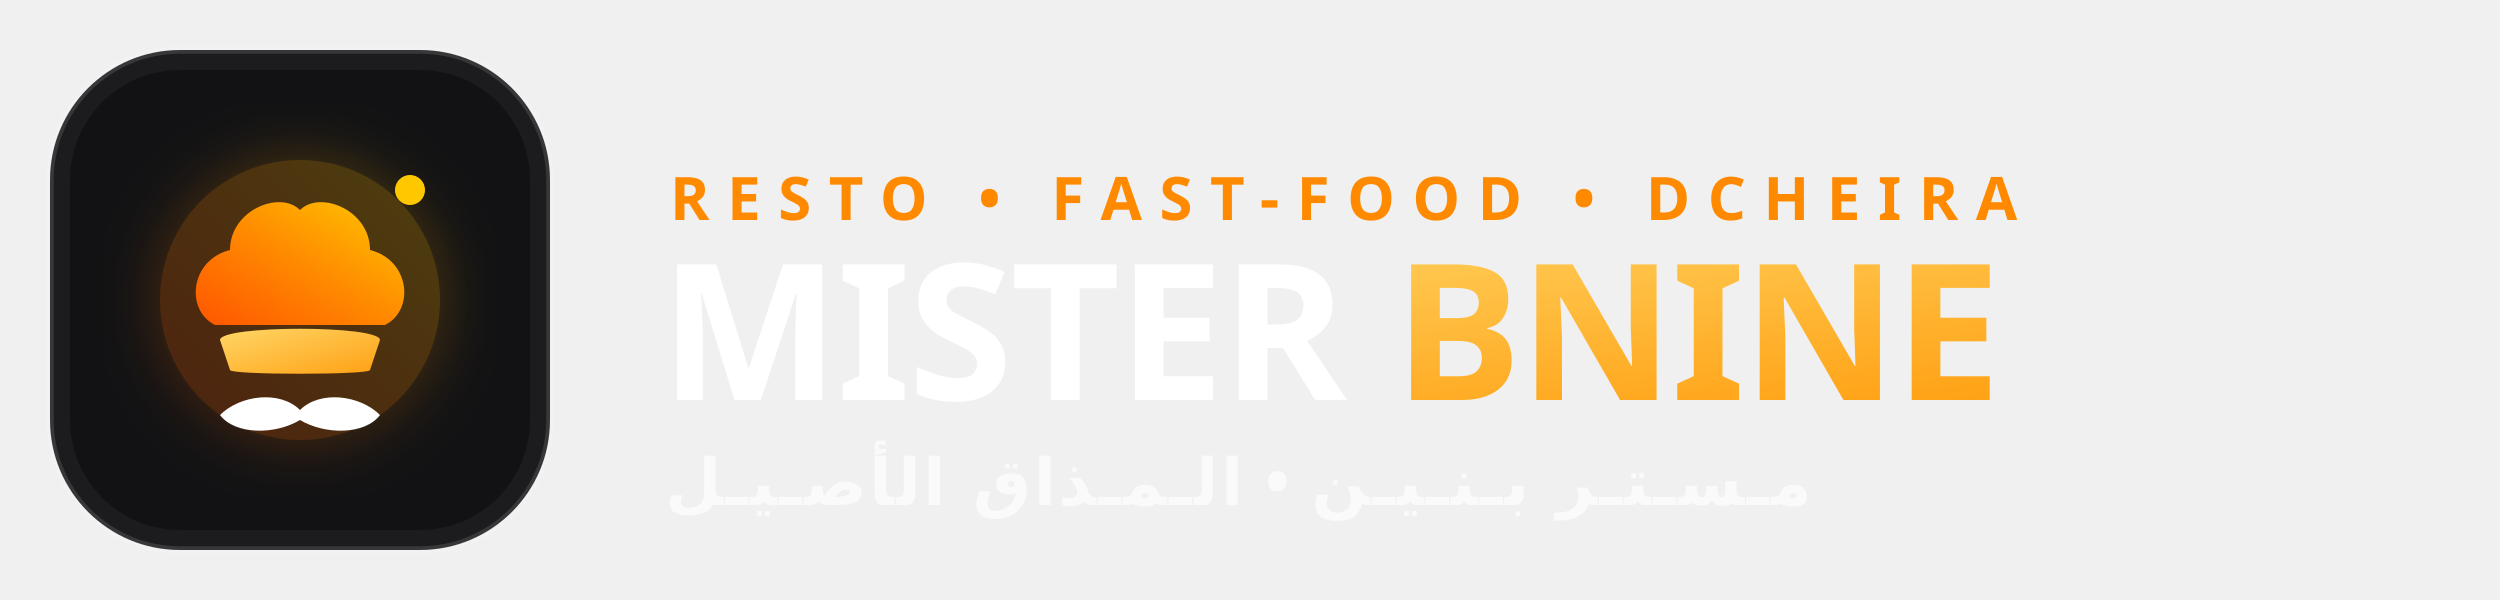
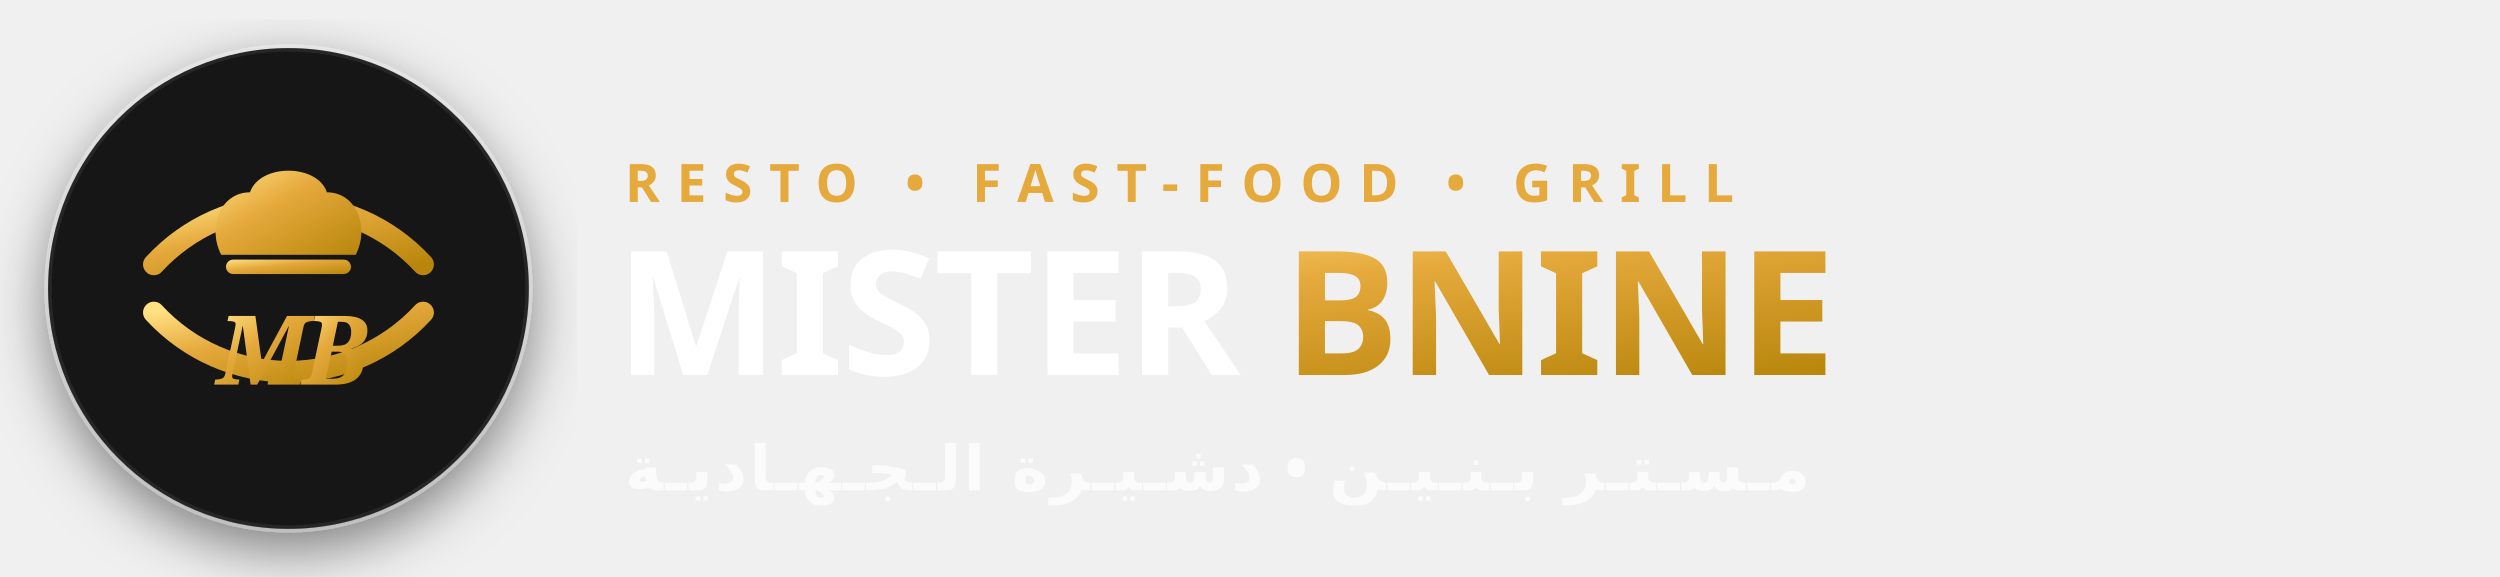
- <svg xmlns="http://www.w3.org/2000/svg" viewBox="0 0 500 120" fill="none">
+ <svg xmlns="http://www.w3.org/2000/svg" viewBox="0 0 520 120" fill="none">
  <defs>
-     <linearGradient id="flameGrad" x1="0%" y1="100%" x2="100%" y2="0%">
-       <stop offset="0%" stop-color="#FF5500" />
-       <stop offset="50%" stop-color="#FF8A00" />
-       <stop offset="100%" stop-color="#FFC700" />
+     <linearGradient id="goldOven" x1="0%" y1="0%" x2="100%" y2="100%">
+       <stop offset="0%" stop-color="#FFE082" />
+       <stop offset="40%" stop-color="#E5A93C" />
+       <stop offset="100%" stop-color="#B8860B" />
    </linearGradient>
-     <linearGradient id="goldGrad" x1="0%" y1="0%" x2="100%" y2="100%">
-       <stop offset="0%" stop-color="#FFD666" />
-       <stop offset="100%" stop-color="#FFA114" />
-     </linearGradient>
-     <filter id="glow" x="-20%" y="-20%" width="140%" height="140%">
-       <feGaussianBlur stdDeviation="6" result="blur" />
-       <feComposite in="SourceGraphic" in2="blur" operator="over" />
+     <filter id="shadow" x="-10%" y="-10%" width="120%" height="120%">
+       <feDropShadow dx="0" dy="4" stdDeviation="6" flood-color="rgba(0,0,0,0.5)" />
    </filter>
  </defs>
-   <g transform="translate(10, 10)">
-     <rect width="100" height="100" rx="26" fill="#1C1C1F" stroke="rgba(255,255,255,0.12)" stroke-width="1.5" />
-     <rect x="4" y="4" width="92" height="92" rx="22" fill="#121214" />
-     <circle cx="50" cy="50" r="28" fill="url(#flameGrad)" opacity="0.25" filter="url(#glow)" />
-     <path d="M34 58 C34 55 66 55 66 58 L64 64 C64 65 36 65 36 64 Z" fill="url(#goldGrad)" />
-     <path d="M33 55 C27 52 28 42 36 40 C36 32 46 28 50 32 C54 28 64 32 64 40 C72 42 73 52 67 55 Z" fill="url(#flameGrad)" />
-     <path d="M50 72 C46 68 38 69 34 73 C37 77 45 77 50 74 C55 77 63 77 66 73 C62 69 54 68 50 72 Z" fill="#FFFFFF" />
-     <circle cx="72" cy="28" r="3" fill="#FFC700" />
+   <g transform="translate(10, 10)" filter="url(#shadow)">
+     <rect width="100" height="100" rx="50" fill="#141416" stroke="rgba(255,255,255,0.08)" stroke-width="1.5" />
+     <path d="M 22 45 A 38 38 0 0 1 78 45" fill="none" stroke="url(#goldOven)" stroke-width="4.5" stroke-linecap="round" />
+     <path d="M 78 55 A 38 38 0 0 1 22 55" fill="none" stroke="url(#goldOven)" stroke-width="4.5" stroke-linecap="round" />
+     <path d="M 36 43 C 33 37 36 30 42 30 C 44 24 56 24 58 30 C 64 30 67 37 64 43 Z" fill="url(#goldOven)" />
+     <rect x="37" y="44" width="26" height="3" rx="1.5" fill="url(#goldOven)" />
+     <text x="35" y="70" font-family="'Playfair Display', Georgia, serif" font-size="20" font-weight="bold" font-style="italic" fill="url(#goldOven)">M</text>
+     <text x="53" y="70" font-family="'Playfair Display', Georgia, serif" font-size="20" font-weight="bold" font-style="italic" fill="url(#goldOven)">B</text>
  </g>
-   <g transform="translate(130, 24)">
-     <text x="4" y="20" font-family="'Plus Jakarta Sans', system-ui, sans-serif" font-size="12" font-weight="700" letter-spacing="3.5" fill="#FF8A00" text-transform="uppercase">RESTO • FAST-FOOD • DCHEIRA</text>
-     <text x="2" y="56" font-family="'Outfit', 'Plus Jakarta Sans', sans-serif" font-size="38" font-weight="900" letter-spacing="-0.5" fill="#FFFFFF">
-       MISTER <tspan fill="url(#goldGrad)">BNINE</tspan>
+   <g transform="translate(126, 26)">
+     <text x="4" y="16" font-family="'Plus Jakarta Sans', system-ui, sans-serif" font-size="11" font-weight="800" letter-spacing="3.5" fill="#E5A93C" text-transform="uppercase">RESTO • FAST-FOOD • GRILL</text>
+     <text x="2" y="52" font-family="'Outfit', 'Plus Jakarta Sans', sans-serif" font-size="36" font-weight="900" letter-spacing="-0.5" fill="#FFFFFF">
+       MISTER <tspan fill="url(#goldOven)">BNINE</tspan>
    </text>
-     <text x="3" y="77" font-family="'Alexandria', 'Cairo', sans-serif" font-size="13" font-weight="600" letter-spacing="0.5" fill="rgba(255,255,255,0.65)">
-       مـسـتـر بـنـيـن • الـمـذاق الأصـيـل
+     <text x="4" y="76" font-family="'Alexandria', 'Cairo', sans-serif" font-size="13" font-weight="600" letter-spacing="0.5" fill="rgba(255,255,255,0.7)">
+       مـسـتـر بـنـيـن • دشـيـرة الـجـهـاديـة
    </text>
  </g>
</svg>
